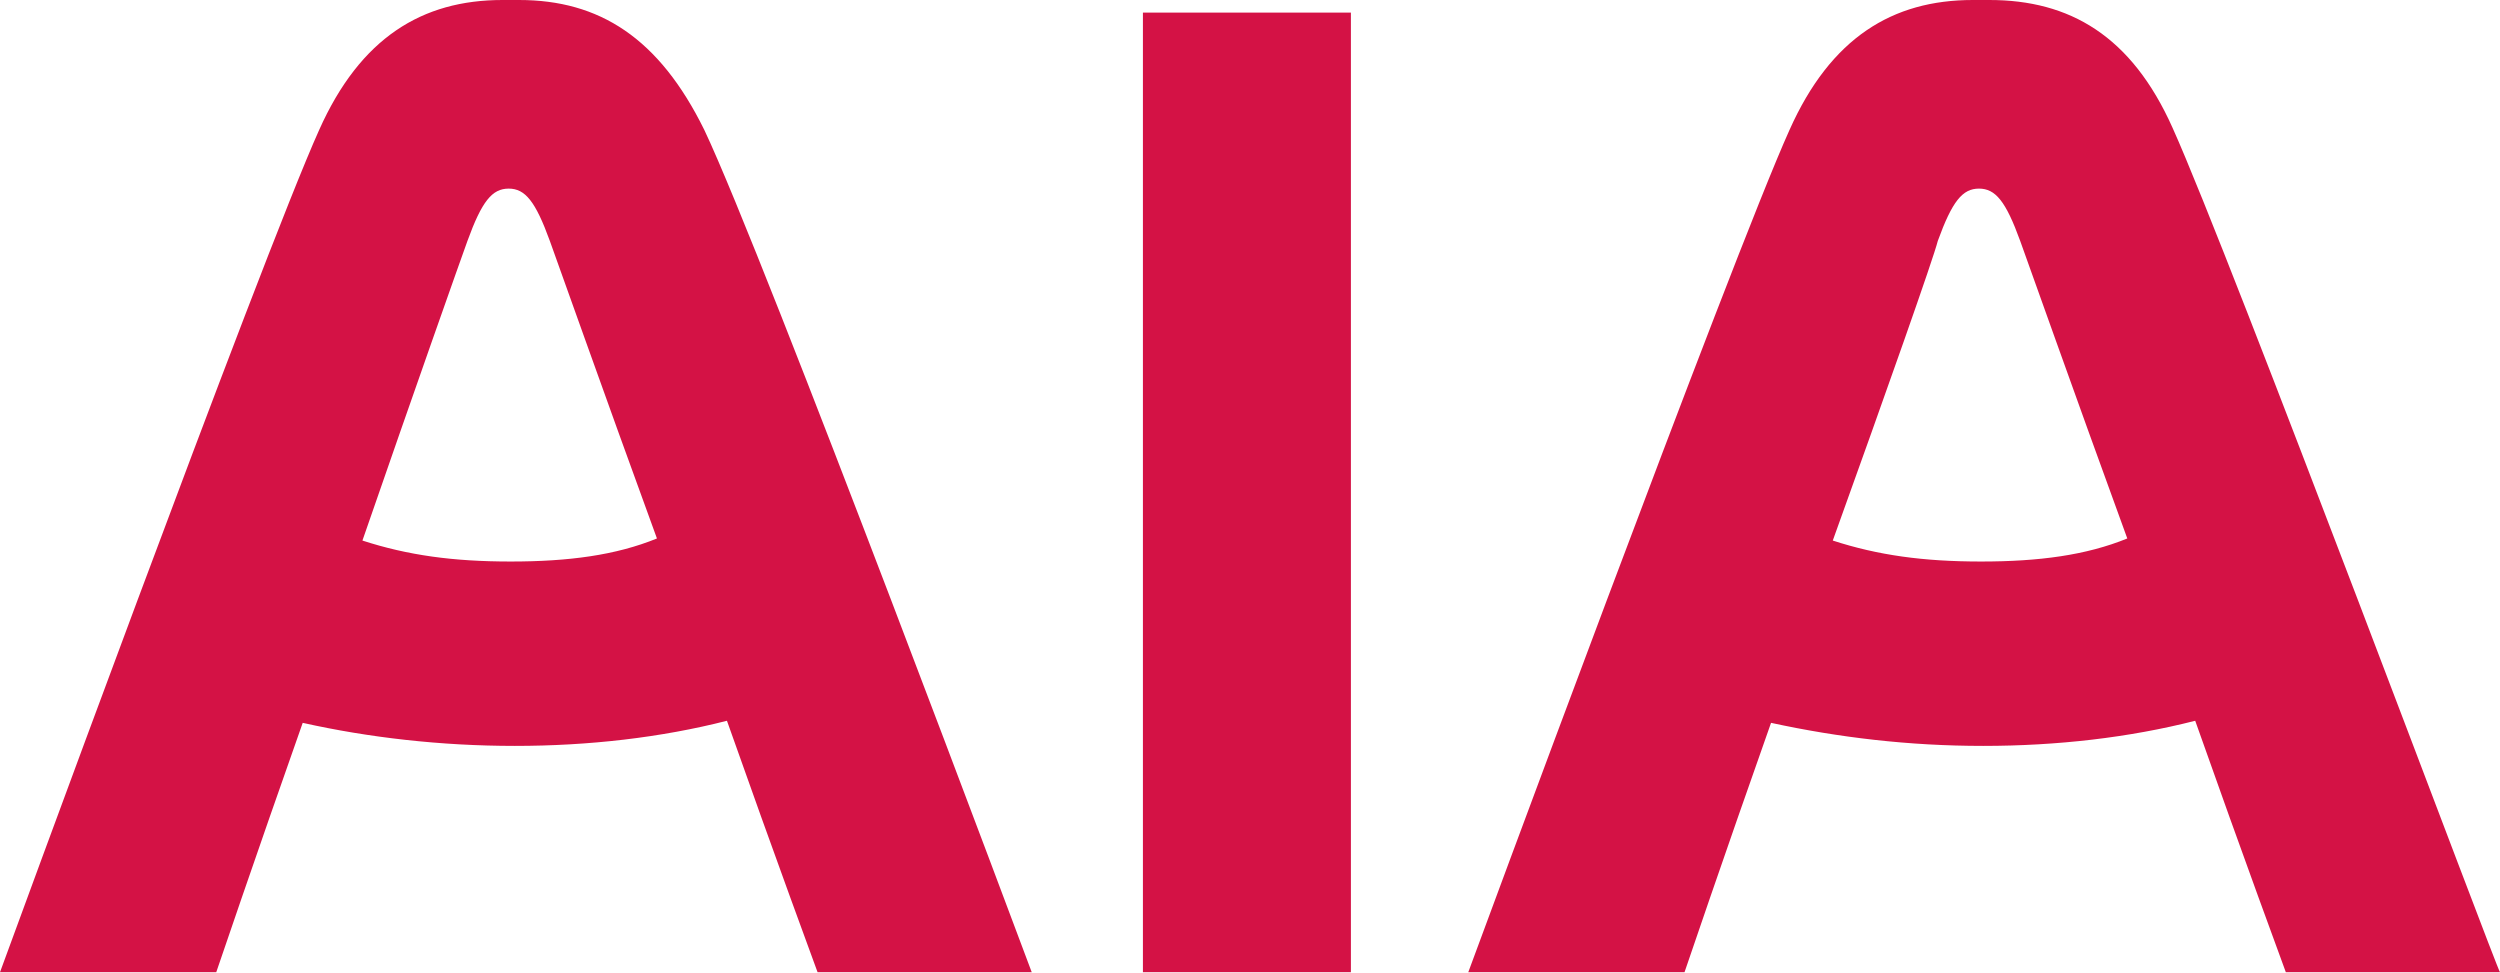
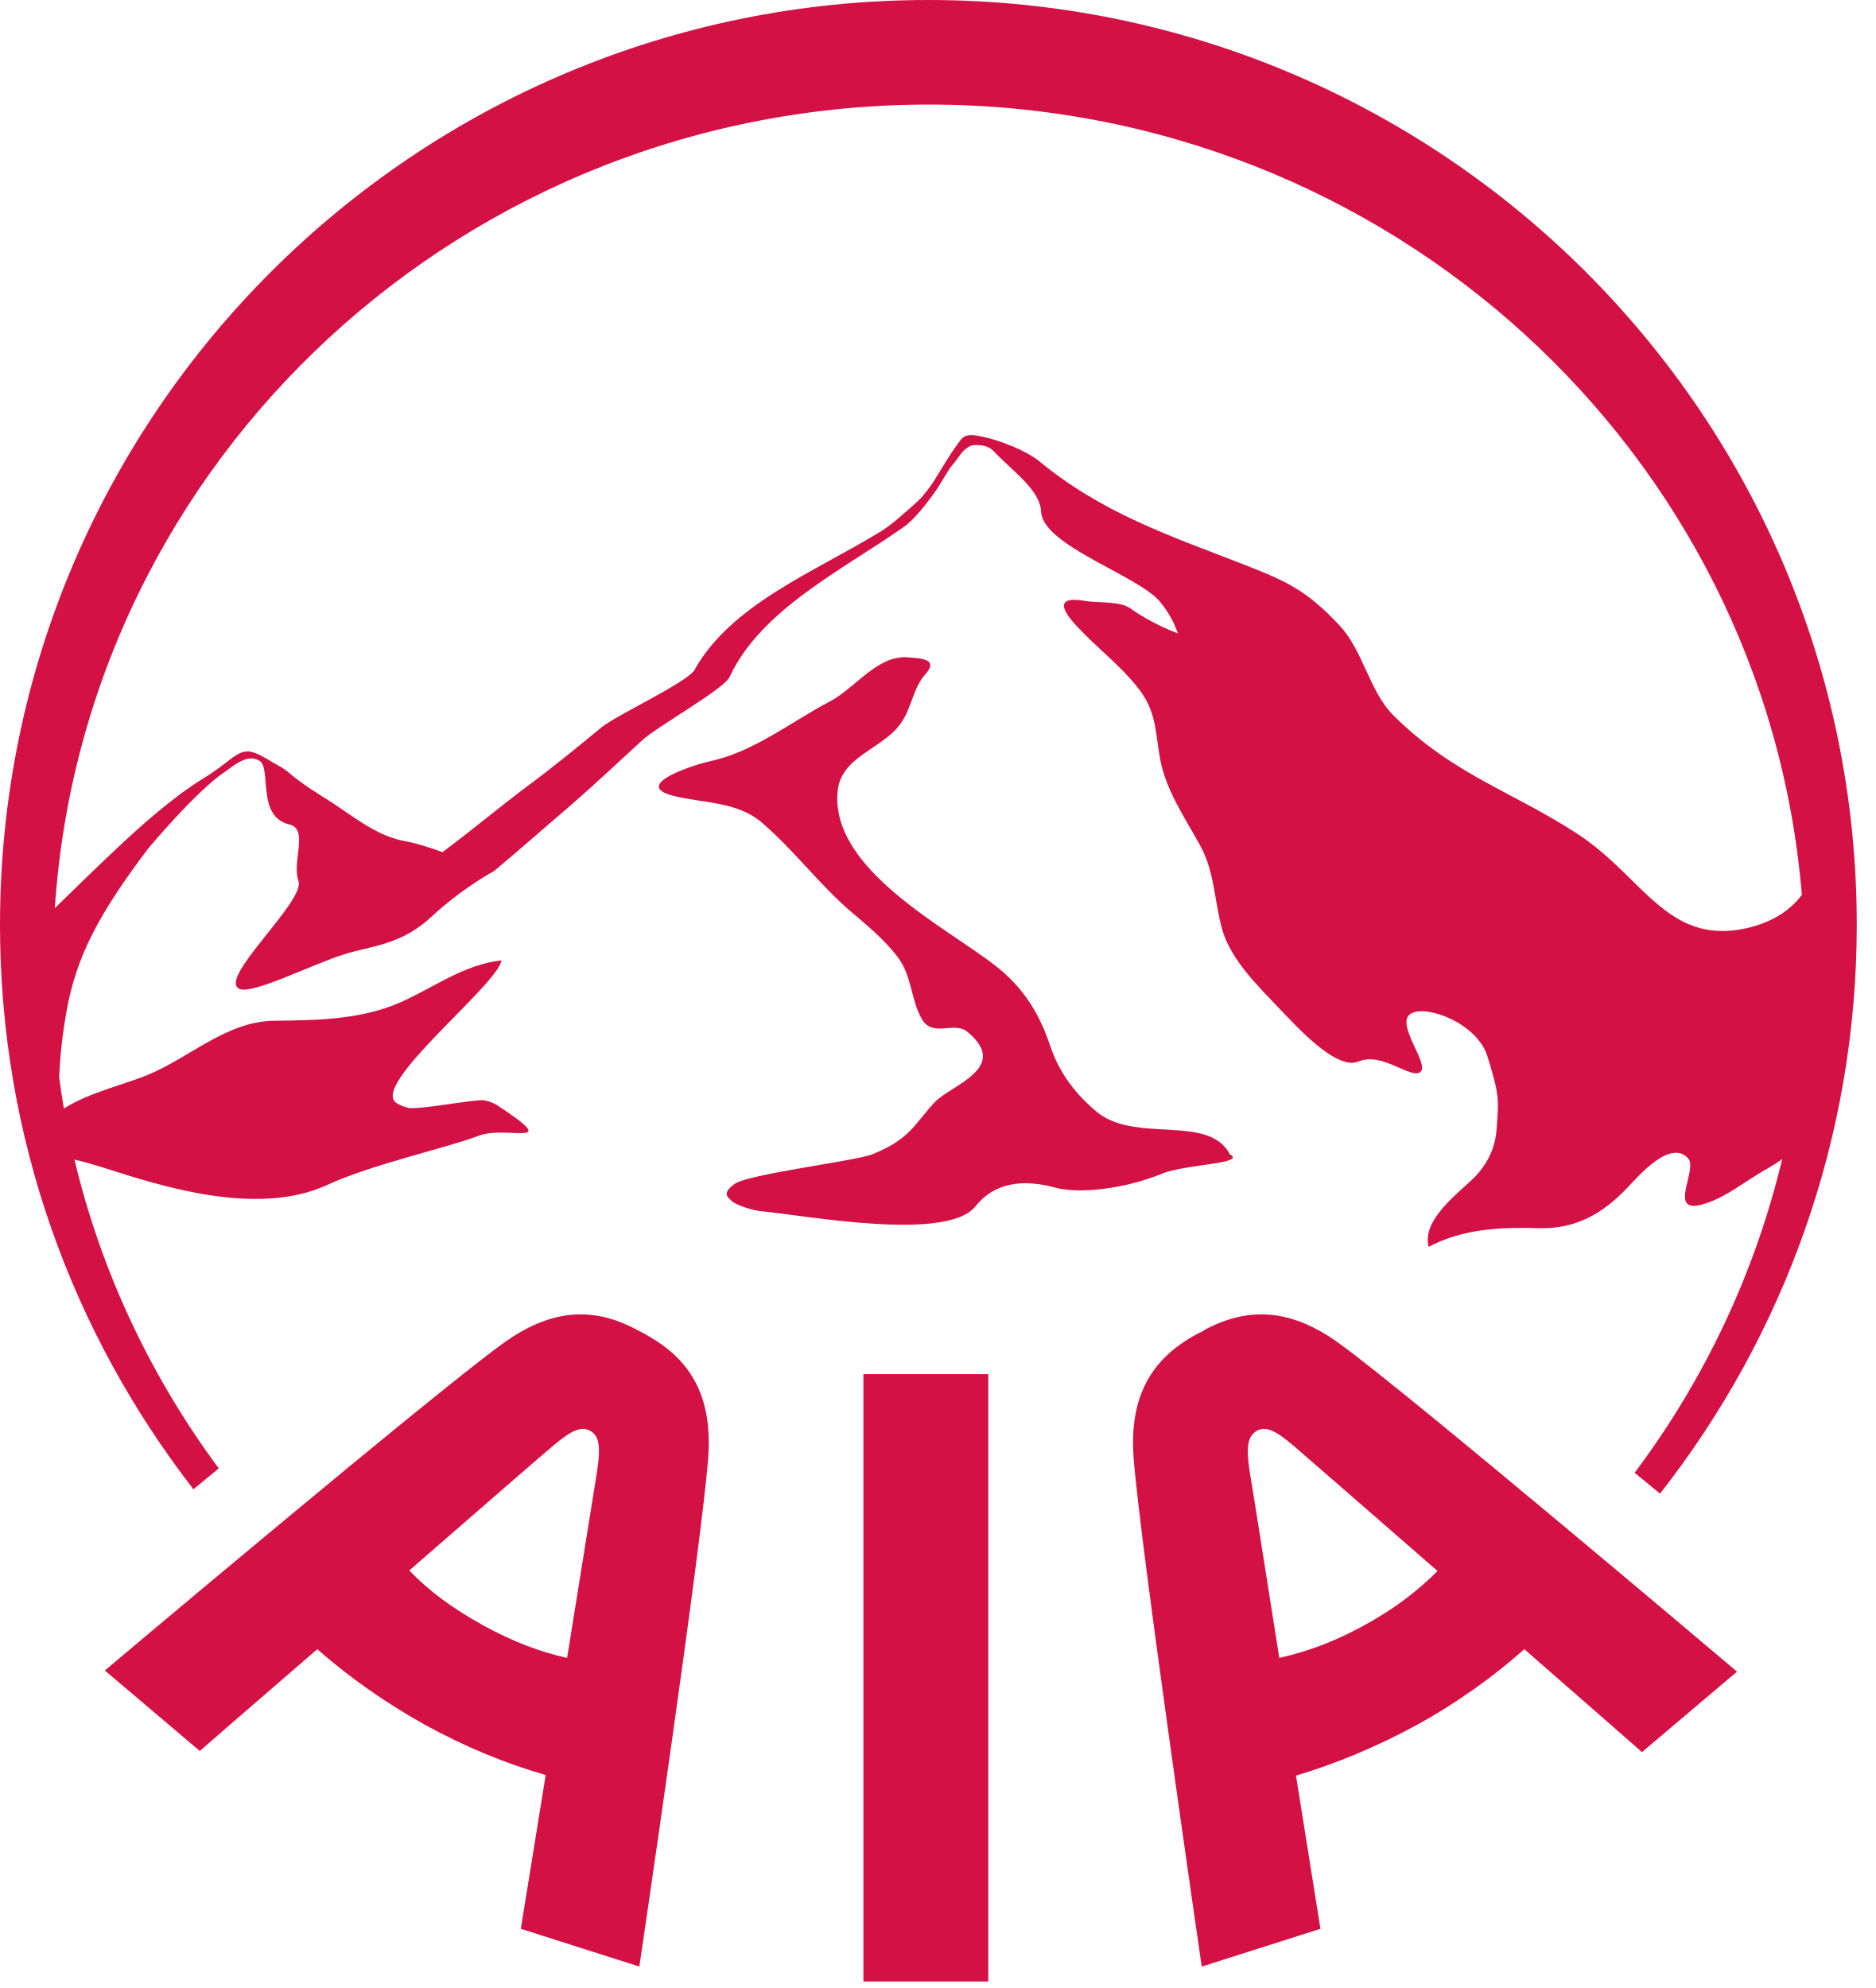
- <svg xmlns="http://www.w3.org/2000/svg" width="36" height="14" viewBox="0 0 36 14" fill="none">
-   <path d="M28.527 8.086C27.697 8.086 27.044 7.996 26.392 7.784C27.163 5.642 27.845 3.711 27.904 3.47C28.112 2.897 28.26 2.716 28.497 2.716C28.735 2.716 28.883 2.897 29.091 3.47C29.18 3.711 29.862 5.642 30.633 7.754C30.04 7.996 29.358 8.086 28.527 8.086ZM31.285 1.841C30.692 0.513 29.802 0 28.646 0H28.527H28.409C27.252 0 26.362 0.543 25.769 1.871C24.939 3.711 21.143 14 21.143 14H24.257C24.257 14 24.82 12.341 25.503 10.409C26.481 10.621 27.489 10.741 28.557 10.741C29.624 10.741 30.662 10.621 31.611 10.379C32.293 12.31 32.916 14 32.916 14H36C35.97 14 32.115 3.681 31.285 1.841ZM7.354 8.086C6.524 8.086 5.872 7.996 5.219 7.784C5.96 5.642 6.643 3.711 6.731 3.47C6.939 2.897 7.087 2.716 7.325 2.716C7.562 2.716 7.71 2.897 7.918 3.47C8.007 3.711 8.689 5.642 9.46 7.754C8.867 7.996 8.185 8.086 7.354 8.086ZM7.473 0H7.354H7.236C6.079 0 5.189 0.543 4.596 1.871C3.766 3.711 0 14 0 14H3.114C3.114 14 3.677 12.341 4.359 10.409C5.308 10.621 6.346 10.741 7.414 10.741C8.481 10.741 9.519 10.621 10.468 10.379C11.15 12.31 11.773 14 11.773 14H14.857C14.857 14 11.002 3.681 10.142 1.871C9.489 0.543 8.629 0 7.473 0ZM16.458 14H19.453V0.181H16.458V14Z" fill="#D41245" />
+ <svg xmlns="http://www.w3.org/2000/svg" width="50" height="53" viewBox="0 0 50 53" fill="none">
+   <path fill-rule="evenodd" clip-rule="evenodd" d="M46.526 24.753C44.448 25.192 43.808 23.39 42.079 22.249C40.344 21.107 38.753 20.669 37.148 19.075C36.503 18.431 36.338 17.333 35.697 16.661C34.843 15.752 34.322 15.503 33.161 15.051C31.126 14.261 29.379 13.676 27.687 12.283C27.4 12.052 26.728 11.742 26.101 11.625C25.832 11.568 25.712 11.611 25.621 11.713C25.369 12.037 25.139 12.428 24.914 12.797C24.852 12.898 24.644 13.193 24.476 13.353C24.148 13.645 23.739 14.025 23.427 14.2C21.724 15.24 19.481 16.119 18.513 17.861C18.334 18.18 16.477 19.046 16.048 19.38C15.374 19.936 14.712 20.478 14.018 20.99C13.37 21.474 12.471 22.22 11.795 22.718C11.437 22.587 11.072 22.47 10.734 22.413C9.937 22.249 9.266 21.635 8.581 21.227C7.702 20.669 7.768 20.612 7.49 20.449C7.247 20.318 7.128 20.231 7.034 20.188C6.381 19.805 6.342 20.188 5.414 20.757C4.641 21.227 3.75 22.015 3.086 22.644C2.555 23.143 2.015 23.67 1.462 24.211C2.255 12.239 12.382 2.788 24.763 2.788C37.02 2.788 47.065 12.065 48.034 23.859C47.656 24.357 47.12 24.623 46.526 24.753ZM24.749 0C11.08 0 0 11.04 0 24.656C0 30.331 1.926 35.536 5.157 39.704L5.832 39.147C4.034 36.721 2.708 33.942 1.985 30.916C2.193 30.96 2.445 31.032 2.862 31.162C4.238 31.602 6.831 32.448 8.698 31.602C9.886 31.046 11.953 30.591 12.745 30.285C13.496 29.978 15.082 30.665 13.211 29.437H13.201C13.177 29.422 13.148 29.408 13.106 29.393C13.044 29.364 12.983 29.349 12.912 29.335C12.73 29.291 11.229 29.582 10.896 29.54C10.793 29.51 10.693 29.48 10.594 29.422C9.779 28.984 13.255 26.28 13.37 25.604C12.371 25.709 11.548 26.338 10.656 26.731C9.608 27.185 8.457 27.2 7.333 27.213C6.048 27.213 5.048 28.209 3.919 28.664C3.328 28.91 2.359 29.131 1.704 29.554C1.656 29.277 1.614 28.998 1.577 28.721C1.598 28.238 1.651 27.652 1.77 26.981C2.027 25.518 2.623 24.377 3.95 22.622C3.95 22.622 5.242 21.074 5.997 20.576C6.289 20.37 6.606 20.094 6.918 20.283C7.247 20.489 6.827 21.761 7.709 21.979C8.242 22.096 7.772 22.974 7.956 23.485C8.151 24.027 5.761 26.117 6.392 26.366C6.743 26.512 8.326 25.709 9.166 25.445C9.907 25.212 10.696 25.197 11.508 24.435C12.344 23.66 13.173 23.221 13.173 23.221C13.854 22.651 14.514 22.067 15.185 21.496C15.839 20.925 16.465 20.34 17.099 19.755C17.496 19.377 19.292 18.383 19.452 18.045C20.287 16.247 22.466 15.192 24.088 14.052C24.385 13.849 24.708 13.409 24.892 13.162C25.075 12.912 25.27 12.533 25.376 12.414C25.582 12.181 25.632 12.007 25.864 11.89C25.957 11.843 26.322 11.843 26.481 12.021C27.009 12.577 27.728 13.06 27.754 13.644C27.799 14.55 30.344 15.341 30.924 16.043C31.163 16.334 31.304 16.612 31.402 16.889C30.959 16.715 30.521 16.497 30.133 16.219C29.876 16.028 29.276 16.072 28.97 16.028C28.09 15.865 28.294 16.276 28.78 16.772C29.279 17.3 29.858 17.739 30.312 18.309C30.837 18.953 30.789 19.48 30.93 20.254C31.087 21.074 31.579 21.79 31.983 22.521C32.392 23.25 32.364 24.027 32.592 24.817C32.837 25.604 33.511 26.265 34.07 26.85C34.545 27.345 35.63 28.562 36.223 28.297C36.852 28.035 37.633 28.793 37.868 28.575C38.107 28.369 37.238 27.36 37.571 27.054C37.905 26.745 39.351 27.228 39.649 28.151C39.986 29.233 39.95 29.321 39.898 30.094C39.861 30.606 39.659 31.017 39.314 31.38C38.885 31.806 37.89 32.521 38.087 33.241C38.998 32.758 39.991 32.714 41.01 32.743C41.997 32.773 42.725 32.362 43.386 31.661C43.678 31.352 44.518 30.373 44.995 30.872C45.285 31.162 44.438 32.362 45.368 32.114C45.987 31.952 46.54 31.471 47.102 31.163C47.252 31.076 47.391 30.988 47.51 30.901C46.776 33.971 45.42 36.808 43.576 39.264L44.254 39.82C47.531 35.639 49.498 30.373 49.498 24.656C49.498 11.039 38.414 0 24.749 0ZM15.918 39.218C15.879 39.477 15.515 41.722 15.118 44.2C14.389 44.038 13.664 43.764 12.85 43.315C12.041 42.865 11.426 42.404 10.911 41.869C12.809 40.217 14.523 38.726 14.735 38.553C15.247 38.118 15.497 38.017 15.735 38.147C15.969 38.277 16.019 38.552 15.918 39.218ZM17.266 35.609C17.266 35.609 17.205 35.567 17.135 35.534C17.07 35.504 17.021 35.476 17.015 35.461C17.018 35.476 17.021 35.476 17.021 35.476C15.859 34.834 14.712 34.864 13.392 35.828C11.569 37.139 2.794 44.535 2.794 44.535L5.326 46.681C5.326 46.681 6.733 45.456 8.458 43.967C9.304 44.711 10.255 45.384 11.325 45.981C12.386 46.565 13.471 47.015 14.547 47.322L13.884 51.422L17.044 52.429C17.044 52.429 18.72 41.094 18.879 38.861C18.999 37.242 18.417 36.251 17.266 35.609ZM23.02 52.828H26.346V36.635H23.017V52.828H23.02ZM36.371 43.33C35.554 43.778 34.829 44.037 34.104 44.2C33.712 41.722 33.36 39.477 33.311 39.218C33.215 38.552 33.263 38.291 33.502 38.147C33.733 38.017 33.989 38.118 34.494 38.552C34.713 38.74 36.429 40.232 38.322 41.883C37.803 42.404 37.188 42.88 36.371 43.33ZM32.095 35.464C32.089 35.479 32.036 35.508 31.965 35.537C31.9 35.569 31.851 35.598 31.851 35.598C30.695 36.239 30.103 37.229 30.219 38.848C30.382 41.095 32.036 52.429 32.036 52.429L35.201 51.422L34.549 47.338C35.625 47.016 36.709 46.566 37.779 45.982C38.84 45.398 39.797 44.711 40.636 43.968C42.361 45.472 43.772 46.711 43.772 46.711L46.306 44.566C46.306 44.566 37.54 37.142 35.721 35.83C34.407 34.867 33.254 34.836 32.095 35.464ZM29.18 29.593C28.899 29.346 28.302 28.806 27.997 27.884C27.707 27.011 27.267 26.311 26.531 25.742C25.22 24.718 22.118 23.171 22.331 21.083C22.429 20.15 23.558 19.959 24.02 19.274C24.3 18.881 24.339 18.341 24.671 17.974C25.042 17.55 24.519 17.55 24.155 17.522C23.375 17.492 22.792 18.341 22.143 18.69C21.08 19.244 20.125 20.034 18.927 20.295C18.576 20.368 16.787 20.923 17.953 21.217C18.753 21.419 19.648 21.362 20.31 21.931C21.161 22.659 21.852 23.595 22.707 24.324C23.139 24.69 23.561 25.039 23.913 25.491C24.32 26.018 24.267 26.616 24.568 27.156C24.858 27.68 25.431 27.213 25.787 27.507C26.956 28.469 25.331 28.936 24.912 29.39C24.363 29.988 24.257 30.368 23.254 30.774C22.81 30.952 19.931 31.301 19.58 31.566C19.225 31.826 19.411 31.914 19.503 32.017C19.597 32.12 20.089 32.28 20.31 32.293C21.519 32.41 25.24 33.11 26.003 32.163C26.524 31.507 27.297 31.431 28.155 31.667C28.758 31.826 29.953 31.711 30.99 31.286C31.59 31.039 33.25 31.024 32.785 30.774C32.212 29.665 30.2 30.528 29.18 29.592V29.593Z" fill="#D31145" />
</svg>
